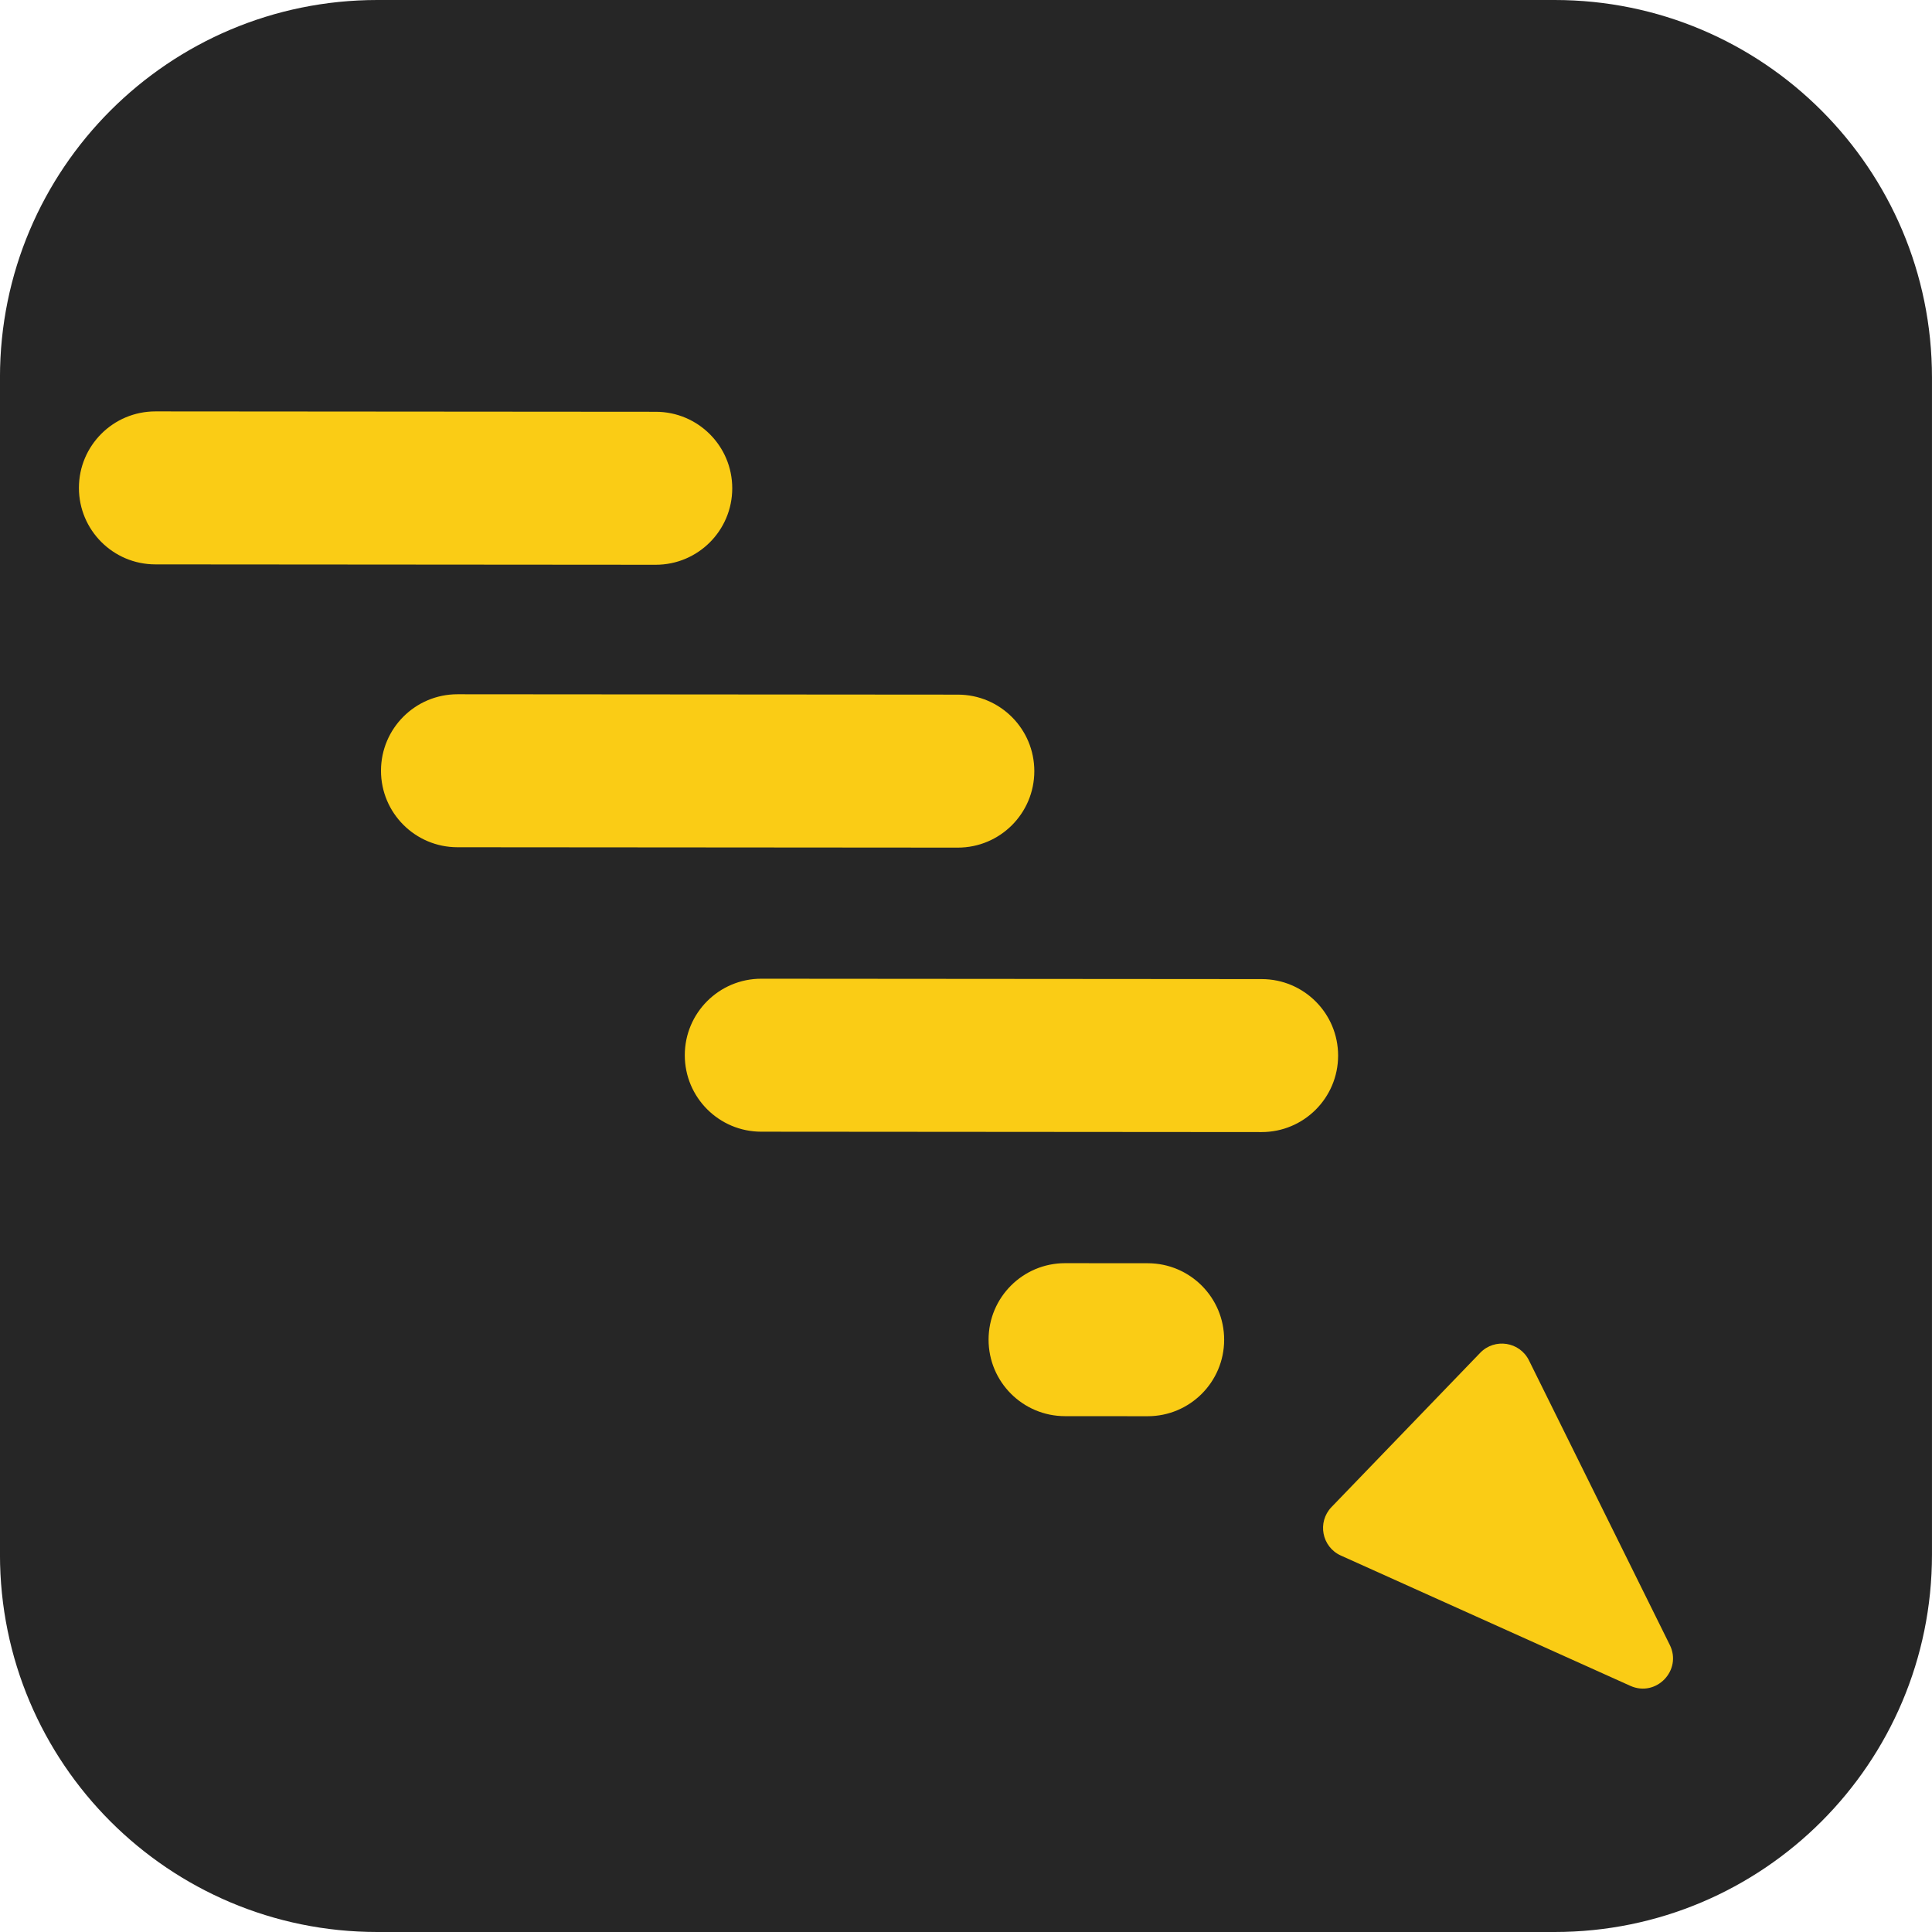
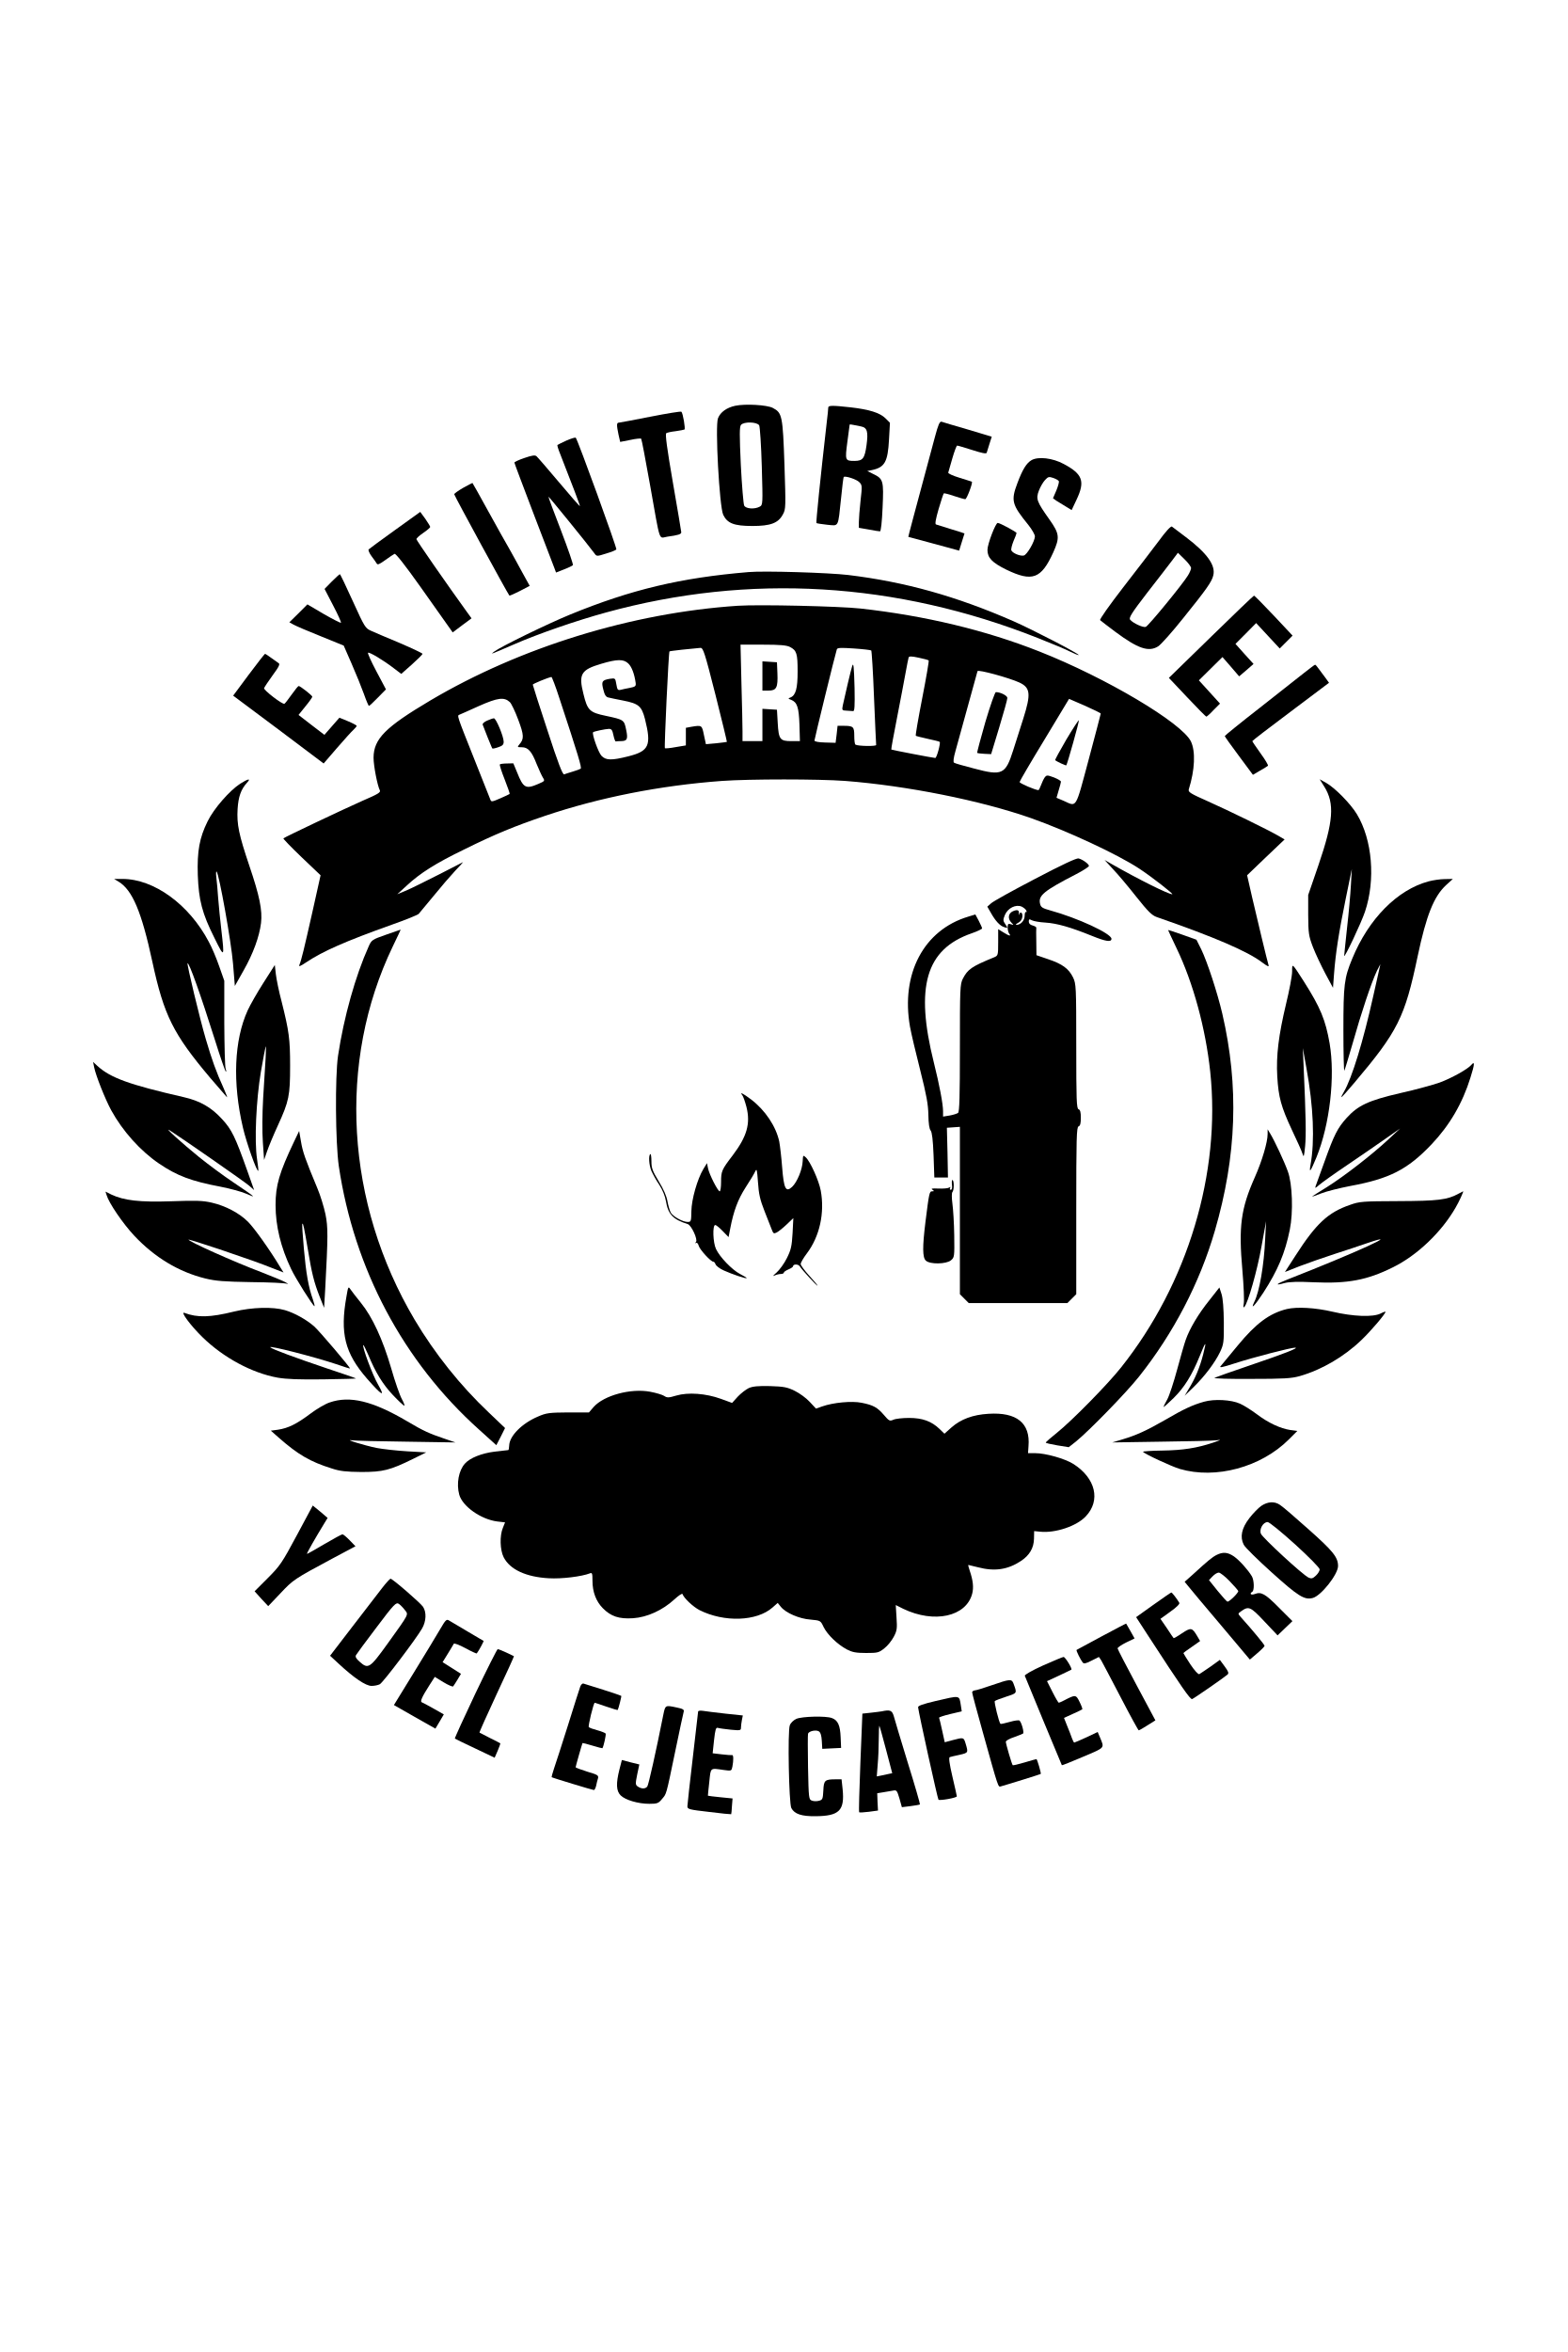
- <svg xmlns="http://www.w3.org/2000/svg" width="512" height="512" viewBox="0 0 512 512" fill="none">
-   <rect x="-0.006" y="-0" width="512" height="512" rx="100" fill="#262626" />
-   <rect x="20.93" y="109.01" width="173.138" height="40.543" rx="20.271" transform="rotate(0.0432252 20.9297 109.01)" fill="#FACC15" />
-   <rect x="100.982" y="183.969" width="173.138" height="40.543" rx="20.271" transform="rotate(0.0432252 100.982 183.969)" fill="#FACC15" />
-   <rect x="181.491" y="259.354" width="173.138" height="40.543" rx="20.271" transform="rotate(0.0432252 181.491 259.354)" fill="#FACC15" />
-   <rect x="261.998" y="334.739" width="62.431" height="40.543" rx="20.271" transform="rotate(0.0432252 261.998 334.739)" fill="#FACC15" />
-   <path d="M442.513 435.922C445.843 442.651 438.906 449.847 432.059 446.766L355.339 412.235C350.291 409.962 349.021 403.373 352.863 399.387L392.264 358.515C396.106 354.53 402.737 355.557 405.193 360.519L442.513 435.922Z" fill="#FACC15" />
+ <svg xmlns="http://www.w3.org/2000/svg" version="1.0" width="1024pt" height="1536pt" viewBox="0 0 1024 1536" preserveAspectRatio="xMidYMid meet">
+   <g transform="translate(0,1536) scale(0.1,-0.1)" fill="#000000" stroke="none">
+     <path d="M4802 12710 c-55 -12 -96 -41 -112 -81 -20 -47 9 -578 34 -631 27 -56 71 -73 191 -73 119 0 169 19 199 76 19 34 19 49 10 325 -11 319 -15 338 -76 370 -38 20 -181 28 -246 14z m157 -128 c5 -10 13 -131 17 -269 7 -247 7 -251 -14 -262 -33 -18 -90 -14 -101 7 -5 10 -15 129 -22 265 -9 198 -9 250 1 262 19 23 106 20 119 -3z" />
+     <path d="M5410 12698 c0 -7 -4 -51 -10 -98 -42 -368 -71 -652 -67 -656 2 -2 34 -7 70 -11 78 -7 70 -23 91 175 7 73 15 135 17 137 10 9 84 -15 102 -34 19 -19 19 -25 8 -121 -6 -55 -11 -118 -11 -139 l0 -38 64 -11 c35 -7 68 -12 74 -12 6 0 13 60 17 155 8 176 5 188 -62 220 l-38 19 30 6 c85 18 104 54 112 200 l6 109 -30 30 c-36 35 -104 57 -228 71 -118 13 -145 13 -145 -2z m215 -123 c40 -8 47 -35 35 -123 -12 -86 -24 -102 -79 -102 -61 0 -62 3 -46 125 8 61 15 111 15 113 0 1 11 0 25 -3 14 -3 36 -7 50 -10z" />
+     <path d="M4250 12639 c-107 -21 -201 -39 -207 -39 -16 0 -16 -15 -3 -78 l11 -48 66 13 c36 8 68 11 71 8 3 -2 29 -139 58 -302 69 -388 55 -347 112 -338 73 10 92 16 92 29 0 6 -25 153 -55 326 -38 220 -51 316 -43 321 6 4 33 10 61 13 28 4 54 9 58 11 7 5 -10 106 -20 116 -3 4 -94 -11 -201 -32z" />
+     <path d="M6107 12507 c-137 -509 -175 -652 -174 -653 1 0 76 -21 167 -45 l165 -45 17 55 c10 31 18 57 18 57 0 1 -39 14 -87 28 -49 15 -93 29 -99 31 -8 2 -2 35 17 101 16 54 31 100 34 102 2 2 32 -5 66 -17 35 -12 68 -21 74 -21 10 0 51 109 43 114 -2 1 -38 13 -81 26 -43 13 -76 28 -73 34 2 6 14 48 27 94 13 45 27 82 31 82 5 0 49 -13 99 -29 62 -20 91 -26 94 -18 2 7 10 33 18 58 l15 47 -156 47 c-87 25 -164 48 -172 51 -12 3 -22 -20 -43 -99z" />
+     <path d="M3700 12483 c-30 -14 -57 -27 -59 -29 -2 -2 5 -27 17 -56 80 -204 132 -341 130 -343 -2 -2 -63 68 -137 156 -74 88 -140 164 -147 170 -10 8 -30 5 -79 -12 -36 -12 -65 -26 -65 -30 0 -4 57 -155 126 -336 69 -180 130 -340 136 -355 l10 -27 51 20 c29 11 55 24 59 28 4 3 -31 105 -77 225 -47 121 -84 220 -82 222 2 2 260 -315 300 -370 14 -20 16 -20 76 -1 34 10 64 22 67 27 5 8 -252 715 -265 729 -3 4 -31 -5 -61 -18z" />
+     <path d="M6738 12355 c-33 -19 -59 -61 -92 -149 -44 -116 -37 -141 71 -274 24 -30 43 -64 43 -75 -1 -33 -52 -121 -73 -125 -24 -5 -74 16 -81 34 -3 8 4 35 14 60 11 25 20 49 20 53 0 7 -109 66 -123 66 -14 0 -67 -138 -67 -176 0 -52 30 -83 123 -129 170 -82 228 -61 307 113 43 96 41 121 -25 214 -83 117 -90 135 -69 189 9 24 27 55 40 69 20 22 26 23 53 14 17 -6 34 -15 37 -21 3 -5 -4 -32 -16 -61 l-22 -51 22 -16 c13 -8 41 -25 62 -38 l38 -23 32 68 c57 120 40 167 -84 233 -72 39 -166 50 -210 25z" />
+     <path d="M3025 12174 c-33 -19 -59 -38 -58 -42 3 -14 347 -645 360 -661 2 -3 32 11 68 29 l65 34 -47 85 c-25 47 -63 115 -83 151 -21 36 -84 148 -140 250 -56 102 -103 186 -104 186 0 1 -28 -14 -61 -32z" />
+     <path d="M2581 11899 c-91 -65 -169 -123 -173 -127 -4 -4 4 -24 18 -43 14 -18 29 -40 34 -48 6 -12 17 -7 56 21 27 19 54 38 61 41 7 5 71 -77 169 -215 87 -123 170 -240 184 -260 l27 -38 61 46 62 46 -34 47 c-125 173 -326 462 -326 470 0 6 20 24 45 41 25 17 45 34 45 39 0 4 -15 28 -32 53 l-33 45 -164 -118z" />
+     <path d="M7569 11827 c-42 -56 -147 -193 -234 -305 -88 -114 -154 -207 -149 -212 5 -5 50 -39 99 -76 148 -110 218 -134 280 -95 17 10 92 94 166 187 150 186 185 236 194 276 17 66 -41 146 -180 251 -44 33 -85 64 -90 68 -7 5 -41 -32 -86 -94z m211 -177 c0 -8 -9 -30 -21 -49 -34 -56 -257 -328 -275 -335 -17 -6 -83 24 -102 47 -10 12 9 43 110 174 68 87 141 182 163 211 l39 52 43 -42 c24 -23 43 -49 43 -58z" />
+     <path d="M4890 11624 c-443 -37 -767 -114 -1165 -277 -146 -60 -453 -209 -498 -243 -27 -20 -24 -19 133 49 158 69 408 155 598 207 936 257 1895 200 2822 -167 91 -36 187 -76 213 -90 27 -13 51 -23 53 -21 6 7 -301 166 -426 221 -375 164 -709 257 -1080 302 -127 15 -549 28 -650 19z" />
+     <path d="M2167 11562 l-47 -48 56 -108 c31 -59 54 -110 51 -113 -3 -2 -53 23 -112 57 l-107 63 -59 -59 -59 -58 27 -15 c16 -9 95 -43 178 -76 l150 -61 52 -119 c29 -66 65 -155 80 -197 15 -43 30 -78 33 -78 3 0 29 24 58 54 l53 54 -62 117 c-34 64 -59 119 -55 122 7 7 98 -47 167 -100 l50 -38 70 62 c38 34 69 65 69 69 0 4 -66 35 -147 70 -82 34 -166 70 -188 80 -39 17 -43 24 -120 193 -44 97 -82 177 -85 177 -3 0 -27 -22 -53 -48z" />
+     <path d="M7910 11201 l-275 -268 119 -126 c66 -70 122 -127 126 -127 3 0 25 19 47 43 l42 42 -69 76 -69 76 77 76 77 76 55 -63 54 -63 47 40 47 41 -59 65 -59 66 68 68 67 68 77 -83 77 -83 42 42 42 42 -122 130 c-68 72 -126 131 -130 131 -3 0 -130 -121 -281 -269z" />
+     <path d="M4820 11404 c-693 -46 -1422 -271 -2010 -619 -293 -174 -369 -250 -370 -373 0 -53 25 -182 41 -213 7 -14 -12 -25 -114 -69 -122 -54 -506 -236 -516 -245 -2 -3 51 -58 119 -123 l124 -118 -53 -238 c-54 -239 -72 -316 -86 -349 -5 -12 9 -6 46 19 108 72 255 137 558 245 91 32 170 64 176 71 6 7 50 60 98 118 47 58 110 131 140 163 30 31 53 57 52 57 -1 0 -71 -36 -156 -80 -85 -43 -181 -91 -214 -105 l-60 -25 60 55 c89 83 190 147 380 239 200 99 327 151 525 218 356 120 750 198 1155 228 181 13 633 13 806 0 401 -31 883 -127 1214 -243 237 -84 563 -235 707 -330 78 -51 227 -167 215 -167 -25 0 -222 98 -397 198 l-45 26 55 -60 c31 -32 99 -113 151 -179 77 -97 103 -123 135 -134 375 -130 594 -224 688 -296 35 -26 46 -31 42 -18 -10 33 -73 296 -107 442 l-33 145 122 117 123 117 -43 25 c-70 40 -313 159 -456 223 -117 52 -132 61 -127 79 40 127 45 248 14 313 -59 121 -553 415 -989 587 -351 139 -746 234 -1170 281 -137 15 -662 27 -800 18z m340 -269 c44 -23 50 -43 50 -160 0 -111 -12 -156 -47 -170 -16 -6 -16 -8 4 -15 40 -16 51 -48 55 -163 l3 -107 -56 0 c-74 0 -83 11 -89 119 l-5 86 -47 3 -48 3 0 -105 0 -106 -65 0 -65 0 0 63 c0 34 -3 176 -7 315 l-6 252 147 0 c112 0 154 -4 176 -15z m-487 -311 c43 -169 76 -308 75 -309 -2 -1 -33 -5 -70 -9 l-67 -6 -13 60 c-13 64 -13 65 -80 54 l-38 -7 0 -57 0 -58 -66 -11 c-37 -7 -69 -10 -71 -7 -5 5 24 626 30 632 2 3 150 19 202 23 18 1 28 -29 98 -305z m1018 288 c3 -4 12 -142 18 -307 7 -165 13 -304 14 -310 2 -10 -119 -8 -135 2 -5 2 -8 28 -8 58 0 59 -6 65 -70 65 l-39 0 -6 -55 -7 -56 -69 2 c-42 1 -69 6 -69 13 0 10 135 562 146 595 3 11 25 12 112 6 59 -4 110 -10 113 -13z m375 -65 c3 -3 -16 -113 -42 -246 -26 -133 -45 -243 -42 -246 2 -2 37 -11 78 -20 41 -9 76 -17 78 -20 7 -7 -19 -105 -29 -105 -12 0 -283 52 -287 55 -2 2 15 94 37 206 22 112 47 245 56 294 9 50 18 95 20 101 3 9 19 9 65 -1 34 -7 63 -15 66 -18z m-1961 -21 c22 -22 39 -68 47 -125 3 -22 -2 -26 -37 -33 -22 -4 -50 -10 -61 -13 -19 -4 -22 1 -28 36 -7 41 -7 41 -43 36 -51 -9 -56 -17 -42 -71 8 -34 17 -48 33 -51 11 -3 55 -12 96 -20 102 -20 121 -36 143 -121 43 -172 27 -209 -108 -243 -111 -28 -147 -27 -176 3 -21 22 -64 144 -55 154 7 6 79 21 103 22 18 0 23 -8 30 -42 5 -24 12 -42 16 -40 4 1 17 2 30 2 44 0 50 12 37 74 -13 65 -15 66 -132 91 -107 22 -121 36 -147 143 -33 130 -16 158 116 197 104 31 147 32 178 1z m2553 -123 c73 -34 77 -75 26 -236 -19 -61 -49 -155 -66 -207 -50 -158 -72 -168 -255 -119 -67 17 -126 34 -131 38 -7 4 -4 30 9 76 11 39 47 169 80 290 33 121 62 225 64 232 4 12 205 -43 273 -74z m-3005 -100 c125 -379 148 -456 140 -463 -4 -3 -28 -12 -52 -19 -23 -7 -49 -15 -56 -18 -10 -3 -40 74 -109 287 -53 160 -96 295 -96 299 0 5 96 45 122 50 3 0 27 -61 51 -136z m-323 -28 c10 -9 35 -61 55 -115 38 -101 39 -126 7 -162 -14 -17 -13 -18 16 -18 41 0 65 -26 97 -109 15 -36 33 -76 41 -89 14 -22 13 -23 -31 -42 -81 -35 -97 -26 -137 75 l-25 60 -41 -1 c-23 0 -45 -3 -47 -6 -3 -3 11 -47 31 -97 20 -51 35 -94 33 -96 -2 -2 -30 -15 -62 -29 -53 -23 -58 -24 -64 -8 -3 9 -51 130 -106 267 -116 291 -112 281 -95 288 7 3 65 28 128 57 122 54 163 59 200 25z m3860 -75 c0 -4 -36 -139 -79 -301 -88 -328 -76 -308 -163 -269 l-47 20 14 48 c8 26 15 52 15 57 0 6 -21 18 -46 28 -44 16 -47 16 -60 0 -7 -10 -18 -33 -24 -50 -7 -18 -14 -33 -17 -33 -19 0 -123 44 -123 53 0 5 73 130 162 276 l161 267 104 -45 c56 -25 103 -48 103 -51z" />
+     <path d="M4980 10946 l0 -96 40 0 c52 0 62 20 58 113 l-3 72 -47 3 -48 3 0 -95z" />
+     <path d="M5566 11009 c-6 -16 -51 -207 -61 -256 -6 -31 -5 -33 24 -34 17 -1 37 -2 44 -3 9 -1 11 33 9 149 -4 147 -7 172 -16 144z" />
+     <path d="M6436 10644 c-31 -108 -55 -198 -53 -201 3 -2 24 -5 48 -6 l43 -2 53 175 c29 96 53 182 53 192 0 15 -45 38 -75 38 -6 0 -36 -85 -69 -196z" />
+     <path d="M3182 10654 c-19 -8 -32 -20 -29 -27 3 -7 17 -43 32 -82 16 -38 29 -72 31 -73 1 -2 19 1 38 8 28 9 36 17 36 36 0 34 -50 154 -64 153 -6 0 -26 -7 -44 -15z" />
+     <path d="M6965 10530 c-42 -72 -75 -133 -73 -134 9 -9 70 -37 73 -34 7 9 86 290 82 294 -2 3 -39 -54 -82 -126z" />
+     <path d="M1624 10953 l-101 -136 296 -221 295 -222 87 101 c48 55 96 109 108 119 11 11 21 22 21 26 0 3 -26 17 -57 30 l-56 23 -49 -56 -49 -56 -85 65 -84 65 45 56 c25 30 45 59 45 63 0 8 -79 70 -89 70 -4 0 -24 -25 -46 -56 -22 -31 -43 -58 -47 -60 -12 -7 -138 90 -133 102 2 6 27 44 56 84 42 57 50 74 38 80 -7 5 -29 20 -48 34 -19 14 -37 26 -40 26 -3 -1 -51 -62 -107 -137z" />
+     <path d="M8520 10967 c-36 -28 -167 -132 -292 -230 -126 -98 -228 -181 -228 -184 0 -3 41 -61 92 -129 l92 -124 46 27 c25 14 48 28 52 32 4 3 -18 40 -48 81 -29 41 -54 77 -54 80 0 3 113 90 251 193 l250 188 -23 32 c-14 18 -33 44 -44 59 -10 15 -21 27 -24 27 -3 0 -34 -24 -70 -52z" />
+     <path d="M1569 10242 c-69 -45 -172 -162 -213 -246 -53 -107 -69 -194 -64 -351 6 -163 28 -250 109 -411 65 -132 66 -131 45 51 -8 66 -17 161 -21 210 -3 50 -9 110 -12 135 -3 25 -2 42 2 38 16 -15 96 -462 107 -600 l12 -147 57 101 c63 111 103 221 114 310 10 82 -10 179 -76 373 -69 205 -83 271 -77 372 5 80 22 128 61 171 28 30 10 28 -44 -6z" />
+     <path d="M8650 10223 c69 -110 60 -227 -38 -513 l-67 -195 0 -130 c1 -121 3 -136 31 -210 17 -44 54 -122 81 -173 l50 -93 7 93 c10 131 30 263 76 488 l40 195 -6 -105 c-3 -58 -14 -183 -25 -278 -10 -95 -19 -178 -19 -184 0 -21 112 216 136 288 70 209 48 470 -53 637 -41 68 -144 173 -202 205 l-41 23 30 -48z" />
+     <path d="M6762 9621 c-144 -75 -274 -147 -288 -160 l-25 -22 22 -38 c31 -56 61 -88 89 -96 24 -8 24 -7 7 19 -16 23 -16 29 -3 61 19 45 72 71 110 54 14 -7 27 -18 30 -26 3 -8 2 -12 -2 -9 -5 3 -9 -8 -9 -25 0 -30 -25 -58 -53 -59 -8 0 -4 6 10 13 16 8 26 23 28 40 3 27 -13 38 -21 15 -2 -7 -3 -5 -2 4 4 25 -9 30 -39 17 -31 -14 -35 -49 -9 -75 16 -16 16 -16 -4 -10 -17 6 -21 2 -21 -21 0 -16 5 -34 10 -40 15 -19 0 -16 -38 8 l-34 21 0 -86 c0 -85 -1 -87 -27 -98 -147 -60 -172 -78 -204 -140 -18 -35 -19 -64 -19 -451 0 -320 -3 -417 -12 -425 -7 -5 -32 -13 -55 -17 l-43 -7 0 35 c0 46 -24 174 -60 317 -124 496 -53 741 247 845 38 13 68 28 68 32 0 4 -10 27 -22 50 l-22 41 -46 -14 c-291 -87 -442 -373 -381 -719 8 -44 38 -172 67 -285 41 -163 52 -223 53 -291 1 -56 6 -92 15 -102 9 -12 15 -61 19 -162 l5 -145 45 0 44 0 -3 163 -4 162 43 3 42 3 0 -546 0 -547 29 -29 29 -29 322 0 322 0 29 29 29 29 0 545 c0 475 2 546 15 551 11 4 15 20 15 56 0 36 -4 52 -15 56 -13 5 -15 60 -15 412 0 392 -1 407 -21 449 -28 57 -70 88 -163 119 l-76 26 -1 86 c-1 48 -1 90 0 94 0 4 -10 10 -24 14 -16 4 -25 13 -25 25 0 17 3 18 20 9 12 -6 51 -13 88 -15 77 -5 164 -30 305 -87 91 -37 127 -42 127 -19 0 34 -220 136 -402 186 -47 13 -59 20 -64 41 -14 55 22 85 235 195 47 24 84 49 84 54 -1 13 -41 42 -68 49 -13 3 -106 -40 -283 -133z" />
+     <path d="M775 9602 c90 -55 150 -197 220 -522 76 -352 136 -472 378 -759 55 -64 103 -120 109 -126 5 -5 -5 22 -22 60 -48 105 -77 187 -116 320 -39 132 -124 488 -119 494 9 9 84 -200 179 -501 34 -109 66 -201 70 -205 5 -5 5 3 0 17 -5 14 -8 149 -9 300 l0 275 -33 94 c-18 52 -48 124 -68 160 -128 244 -358 411 -564 411 l-55 0 30 -18z" />
+     <path d="M9331 9604 c-204 -55 -391 -244 -498 -504 -53 -128 -58 -170 -58 -467 0 -150 3 -269 6 -265 3 4 27 84 54 177 56 199 122 397 159 475 15 30 25 48 22 40 -2 -9 -23 -101 -46 -205 -66 -297 -139 -534 -191 -624 -11 -18 -19 -35 -17 -36 2 -2 39 40 83 92 286 338 331 428 415 828 57 269 106 391 186 465 l44 40 -53 -1 c-28 0 -76 -7 -106 -15z" />
+     <path d="M2522 9256 c-91 -32 -95 -34 -114 -77 -86 -191 -162 -461 -200 -714 -20 -137 -17 -568 5 -720 100 -672 421 -1277 916 -1721 l113 -102 29 56 28 56 -107 102 c-186 176 -352 384 -484 606 -451 762 -505 1682 -143 2436 30 61 53 112 52 111 -1 0 -44 -15 -95 -33z" />
+     <path d="M7630 9286 c0 -2 25 -55 55 -118 109 -226 190 -525 220 -806 71 -662 -147 -1385 -582 -1932 -86 -109 -320 -347 -417 -425 -41 -33 -75 -62 -75 -66 -1 -3 33 -11 75 -18 l75 -12 47 37 c86 70 328 318 412 424 225 283 396 611 495 951 143 490 159 945 49 1419 -32 137 -98 338 -137 419 l-32 64 -92 33 c-51 18 -93 32 -93 30z" />
+     <path d="M1721 8942 c-41 -64 -87 -145 -103 -180 -89 -195 -100 -473 -31 -767 23 -99 91 -290 100 -281 2 2 -2 37 -8 77 -18 116 -6 385 25 569 15 85 29 160 31 165 3 6 3 -28 0 -75 -3 -47 -10 -164 -16 -260 -6 -104 -7 -221 -2 -290 l8 -115 19 55 c10 30 42 107 71 170 73 159 80 195 80 390 0 174 -7 226 -56 421 -17 63 -33 143 -37 176 l-7 61 -74 -116z" />
+     <path d="M8440 9015 c0 -28 -18 -123 -40 -213 -48 -202 -65 -335 -57 -472 8 -136 25 -198 96 -350 33 -69 64 -138 69 -155 8 -26 10 -21 17 50 7 72 5 190 -10 525 l-5 115 24 -133 c45 -247 55 -473 26 -630 -10 -58 0 -44 39 50 87 214 123 526 86 744 -27 154 -60 234 -168 404 -79 123 -77 122 -77 65z" />
+     <path d="M615 8390 c11 -55 72 -208 111 -280 75 -137 191 -266 313 -349 118 -80 211 -115 402 -151 61 -12 136 -32 168 -46 70 -31 64 -26 -84 74 -66 44 -167 119 -225 166 -110 89 -230 198 -193 175 73 -46 493 -338 520 -362 l33 -29 -45 127 c-79 222 -101 268 -165 337 -69 76 -144 119 -250 143 -358 82 -478 126 -564 204 l-28 26 7 -35z" />
+     <path d="M9610 8405 c-23 -27 -128 -86 -207 -115 -43 -15 -159 -47 -258 -69 -207 -48 -275 -80 -350 -163 -58 -65 -80 -107 -143 -283 -28 -77 -54 -149 -58 -160 -6 -17 -3 -16 22 6 16 14 101 75 189 134 88 60 201 137 250 172 l90 63 -75 -70 c-107 -100 -289 -241 -402 -312 -54 -33 -98 -61 -98 -63 0 -1 26 8 59 21 32 13 119 35 192 49 255 47 373 107 529 271 119 125 203 269 255 437 28 88 29 111 5 82z" />
+     <path d="M4849 8207 c6 -8 18 -42 27 -77 27 -108 3 -192 -90 -315 -72 -94 -76 -104 -76 -174 0 -34 -4 -61 -9 -61 -12 0 -67 108 -76 149 l-7 35 -24 -39 c-39 -65 -77 -198 -78 -275 -1 -66 -2 -70 -24 -70 -32 0 -94 34 -110 60 -7 12 -17 46 -22 74 -6 35 -25 79 -57 131 -41 68 -48 86 -48 131 0 28 -3 50 -7 47 -13 -7 -9 -72 7 -110 9 -20 31 -61 51 -90 22 -34 38 -73 44 -108 14 -85 46 -119 142 -149 24 -7 68 -102 54 -117 -8 -9 -8 -10 0 -6 7 4 14 -4 18 -19 7 -25 79 -104 96 -104 5 0 11 -8 14 -17 4 -10 27 -28 54 -40 53 -24 144 -55 149 -50 2 2 -18 14 -43 27 -52 27 -133 111 -157 163 -20 41 -24 157 -5 157 6 0 28 -18 49 -40 l38 -39 11 57 c22 114 50 189 100 267 29 44 57 91 63 105 10 21 12 12 18 -70 5 -76 13 -114 43 -190 21 -52 42 -107 48 -122 9 -24 13 -26 31 -17 12 6 42 30 66 53 l43 41 -5 -99 c-5 -84 -10 -108 -37 -162 -17 -35 -48 -77 -68 -95 -20 -17 -27 -26 -15 -20 12 6 31 11 42 11 12 0 21 4 21 9 0 5 14 14 30 21 17 7 30 16 30 20 0 16 35 16 45 -1 13 -22 115 -132 115 -125 0 4 -25 33 -55 66 -30 33 -55 67 -55 75 0 9 18 40 40 69 84 111 118 265 91 411 -12 65 -69 191 -98 217 -17 16 -18 14 -20 -26 -2 -53 -36 -136 -69 -167 -41 -38 -54 -13 -65 127 -5 66 -14 142 -19 169 -21 99 -92 205 -184 275 -53 40 -78 52 -57 27z" />
+     <path d="M8280 7954 c0 -53 -36 -175 -84 -283 -91 -205 -106 -321 -81 -605 9 -103 13 -202 9 -220 -4 -21 -3 -28 4 -21 23 23 85 241 112 395 l30 165 -6 -115 c-7 -171 -38 -348 -71 -412 -28 -58 4 -24 59 60 94 145 142 258 173 412 23 112 17 300 -13 380 -22 62 -86 199 -114 245 l-18 30 0 -31z" />
+     <path d="M1921 7905 c-97 -204 -121 -286 -121 -415 0 -136 34 -276 101 -416 28 -61 144 -244 153 -244 3 0 -2 19 -10 43 -29 81 -45 172 -59 331 -8 88 -13 162 -10 164 5 6 11 -21 36 -168 25 -153 40 -214 77 -308 l29 -73 7 118 c19 355 19 407 2 493 -10 47 -33 123 -53 170 -80 192 -96 238 -107 305 l-12 69 -33 -69z" />
+     <path d="M6218 7624 c3 -21 0 -34 -7 -34 -7 0 -9 5 -5 12 5 7 3 8 -7 2 -8 -5 -39 -7 -69 -6 -40 2 -51 0 -40 -7 13 -9 13 -11 -1 -11 -18 0 -20 -8 -44 -200 -20 -163 -20 -233 3 -253 27 -25 132 -23 163 2 23 19 24 23 22 163 -1 78 -7 172 -12 208 -5 38 -5 69 0 75 11 11 12 72 1 79 -4 2 -6 -11 -4 -30z" />
+     <path d="M696 7556 c15 -52 106 -186 182 -267 133 -141 289 -235 462 -278 70 -17 123 -21 300 -24 118 -1 224 -6 235 -11 11 -4 7 0 -8 9 -16 9 -85 38 -155 65 -183 69 -489 206 -480 215 1 1 93 -27 203 -64 197 -67 257 -88 363 -130 l54 -21 -23 37 c-68 113 -168 253 -209 294 -57 57 -146 104 -237 125 -56 13 -102 15 -263 9 -209 -7 -310 5 -393 44 l-38 19 7 -22z" />
+     <path d="M9528 7565 c-74 -41 -136 -48 -393 -49 -235 -1 -254 -2 -318 -25 -142 -49 -220 -121 -355 -331 l-69 -107 96 38 c53 20 155 56 226 79 72 23 168 55 214 71 254 87 -80 -65 -517 -236 -79 -31 -89 -43 -21 -24 30 8 89 10 190 5 222 -10 349 14 516 97 158 77 319 230 411 391 21 35 54 107 49 106 -1 -1 -14 -7 -29 -15z" />
+     <path d="M2263 6893 c-43 -240 -11 -369 134 -536 98 -112 122 -125 73 -40 -37 64 -106 250 -97 259 2 2 16 -26 32 -63 48 -116 94 -192 162 -264 36 -38 69 -69 74 -69 4 0 -3 19 -16 43 -13 23 -45 114 -70 202 -55 188 -122 333 -197 426 -30 37 -61 77 -69 89 -14 21 -15 18 -26 -47z" />
+     <path d="M7899 6868 c-71 -88 -128 -184 -154 -258 -9 -25 -34 -112 -56 -194 -22 -82 -51 -170 -64 -194 -14 -25 -25 -47 -25 -50 0 -4 30 23 66 58 71 70 120 150 170 273 41 102 47 105 23 12 -22 -86 -53 -159 -94 -225 l-27 -45 57 55 c73 71 141 161 174 230 24 51 26 64 25 195 -1 91 -6 155 -15 184 l-14 43 -66 -84z" />
+     <path d="M1530 6795 c-158 -39 -240 -41 -325 -9 -30 12 39 -82 117 -158 137 -134 324 -235 492 -265 59 -10 140 -13 298 -11 119 2 215 4 213 6 -1 2 -88 32 -191 66 -207 70 -354 124 -368 137 -17 16 287 -62 431 -110 48 -17 88 -29 89 -28 4 5 -201 246 -234 275 -52 45 -127 87 -191 106 -79 23 -214 19 -331 -9z" />
+     <path d="M8405 6811 c-113 -28 -201 -93 -322 -240 -53 -64 -103 -124 -110 -133 -11 -12 11 -8 94 19 117 38 368 103 393 102 27 -1 -70 -39 -294 -115 -121 -41 -225 -78 -233 -82 -7 -5 100 -8 239 -7 214 0 263 3 317 18 144 41 291 127 404 236 62 59 157 171 157 184 0 3 -15 -2 -32 -11 -50 -25 -179 -20 -315 12 -112 26 -231 33 -298 17z" />
+     <path d="M4891 6295 c-19 -9 -51 -34 -72 -56 l-37 -41 -74 27 c-97 35 -213 44 -291 21 -50 -15 -60 -15 -79 -2 -13 8 -53 20 -91 27 -127 24 -302 -24 -369 -99 l-31 -36 -136 0 c-123 -1 -142 -3 -197 -27 -104 -44 -186 -126 -188 -189 -1 -17 -3 -30 -6 -30 -3 0 -43 -5 -89 -10 -86 -11 -161 -41 -194 -78 -41 -45 -57 -132 -37 -204 22 -76 141 -160 247 -174 l52 -6 -14 -35 c-22 -52 -19 -146 5 -193 41 -80 146 -129 295 -137 83 -5 214 11 268 32 15 6 17 0 17 -48 0 -73 23 -134 67 -179 53 -54 106 -72 198 -66 92 6 193 52 270 123 27 25 51 41 53 35 9 -27 69 -83 111 -105 161 -81 374 -74 477 17 l34 30 20 -25 c32 -40 121 -79 195 -84 64 -6 65 -6 85 -49 25 -50 90 -113 152 -146 35 -18 59 -23 125 -23 76 0 84 2 120 31 21 16 48 50 61 75 21 39 23 54 18 125 l-5 82 50 -25 c201 -96 409 -51 449 98 11 41 6 88 -16 152 -7 20 -11 37 -9 37 2 0 30 -7 62 -15 110 -29 196 -16 282 41 56 37 84 85 85 146 l1 49 40 -4 c98 -10 237 36 297 100 99 104 65 249 -80 342 -55 35 -182 71 -251 71 l-46 0 3 45 c13 152 -77 224 -262 212 -101 -6 -180 -35 -241 -89 l-46 -41 -32 31 c-52 50 -111 72 -199 72 -42 0 -89 -5 -103 -12 -23 -10 -28 -8 -61 31 -43 50 -70 65 -146 80 -63 13 -185 2 -258 -24 l-40 -14 -41 44 c-23 25 -67 57 -98 72 -49 24 -70 28 -161 31 -78 2 -114 -2 -139 -13z" />
+     <path d="M2153 6201 c-28 -9 -86 -43 -128 -75 -88 -66 -143 -93 -210 -103 l-46 -6 52 -46 c125 -110 205 -157 346 -201 54 -18 94 -22 193 -23 141 0 187 11 339 86 l85 42 -123 7 c-68 4 -158 14 -201 22 -86 18 -219 59 -160 50 19 -3 179 -7 355 -9 l320 -5 -70 24 c-101 34 -139 51 -245 114 -226 133 -375 169 -507 123z" />
+     <path d="M7865 6206 c-75 -21 -133 -48 -251 -117 -127 -73 -192 -102 -282 -129 l-67 -20 320 5 c176 2 338 6 360 9 35 5 32 3 -20 -15 -108 -36 -198 -50 -331 -52 -73 -1 -130 -5 -128 -8 7 -13 189 -97 240 -112 235 -69 531 11 713 193 l55 55 -45 6 c-66 10 -145 47 -219 103 -36 27 -85 58 -110 69 -57 26 -168 32 -235 13z" />
+     <path d="M8239 5526 c-19 -13 -54 -49 -78 -80 -51 -66 -63 -123 -37 -174 9 -18 92 -99 184 -182 171 -154 212 -180 266 -166 54 13 166 154 166 209 0 57 -32 97 -193 240 -87 78 -171 150 -186 159 -36 25 -80 22 -122 -6z m221 -252 c90 -82 160 -153 160 -163 0 -10 -11 -28 -25 -41 -20 -19 -29 -21 -47 -13 -38 17 -302 261 -312 287 -12 30 15 76 44 76 11 0 88 -63 180 -146z" />
+     <path d="M1939 5334 c-97 -181 -110 -200 -190 -280 l-86 -86 44 -49 45 -48 80 84 c83 88 88 92 336 225 l154 82 -38 39 c-21 22 -42 39 -47 39 -5 0 -59 -29 -120 -65 -60 -36 -111 -64 -112 -63 -3 3 56 106 116 204 l19 31 -48 41 -49 40 -104 -194z" />
+     <path d="M7946 5205 c-29 -15 -58 -39 -154 -127 l-54 -48 22 -27 c12 -16 108 -130 213 -254 l191 -227 48 41 c26 22 48 44 48 49 0 7 -79 103 -154 186 -21 24 -21 24 -1 38 51 37 62 33 154 -65 l86 -91 48 46 49 47 -88 88 c-91 92 -116 105 -158 89 -25 -9 -37 2 -16 15 14 9 12 76 -3 101 -25 42 -81 104 -116 129 -42 29 -73 31 -115 10z m85 -170 c30 -31 55 -60 57 -65 4 -10 -57 -70 -70 -70 -4 0 -33 32 -64 70 l-57 71 23 24 c13 14 31 25 41 25 9 0 41 -25 70 -55z" />
+     <path d="M2495 4988 c-27 -35 -114 -148 -194 -252 l-145 -189 55 -51 c101 -94 178 -146 216 -146 19 0 43 5 54 11 21 11 237 296 276 364 27 47 30 106 6 142 -18 26 -199 183 -212 183 -4 0 -30 -28 -56 -62z m149 -142 c25 -32 32 -19 -113 -221 -116 -161 -126 -167 -182 -117 -24 21 -30 33 -23 44 5 9 65 90 134 181 115 153 127 164 145 153 10 -7 28 -25 39 -40z" />
+     <path d="M7533 4879 l-112 -80 76 -117 c222 -342 278 -422 290 -418 15 6 212 143 231 160 10 9 6 20 -19 54 l-31 42 -61 -44 c-34 -23 -67 -46 -73 -49 -7 -4 -31 23 -58 63 -25 38 -46 72 -46 74 0 2 25 21 55 41 l54 38 -17 29 c-35 60 -42 61 -101 22 -29 -20 -54 -34 -55 -32 -2 2 -22 31 -44 65 l-42 61 65 47 c41 29 63 51 58 58 -16 27 -47 67 -52 67 -3 0 -56 -37 -118 -81z" />
+     <path d="M2873 4717 c-23 -40 -100 -166 -171 -282 l-129 -210 135 -77 136 -77 28 47 27 46 -67 38 c-37 21 -71 39 -77 41 -12 5 1 35 49 110 l36 56 57 -35 c31 -19 60 -31 63 -27 4 5 17 25 29 45 l22 37 -60 38 -60 38 34 55 c19 30 36 60 39 65 2 6 36 -7 75 -28 40 -22 74 -37 75 -35 15 19 47 80 45 82 -2 1 -49 28 -104 61 -55 32 -109 64 -120 71 -18 12 -23 8 -62 -59z" />
+     <path d="M7195 4673 c-88 -47 -161 -87 -163 -88 -4 -4 26 -64 40 -82 8 -10 21 -7 58 12 l48 24 15 -22 c7 -12 64 -120 126 -239 62 -120 116 -218 119 -218 4 0 30 15 58 33 l51 32 -123 230 c-68 127 -124 235 -124 240 0 6 25 23 55 38 l56 27 -27 48 c-15 26 -28 48 -28 49 -1 1 -73 -37 -161 -84z" />
+     <path d="M3105 4300 c-76 -160 -136 -292 -134 -294 2 -2 62 -31 132 -64 l128 -61 20 46 c11 25 18 47 17 48 -2 2 -32 17 -68 35 -36 18 -66 34 -68 35 -2 2 49 115 112 251 64 136 115 248 113 248 -1 1 -23 11 -50 24 -26 12 -51 22 -56 22 -4 0 -70 -131 -146 -290z" />
+     <path d="M6812 4483 c-71 -32 -121 -61 -118 -67 2 -6 57 -139 122 -296 65 -157 119 -286 120 -288 1 -2 63 23 138 55 148 63 141 54 110 129 l-14 33 -74 -35 c-41 -19 -77 -34 -79 -34 -3 0 -9 12 -15 28 -5 15 -19 51 -31 80 l-21 53 57 26 c32 14 60 28 62 30 3 2 -5 24 -17 48 -24 49 -27 49 -102 10 -16 -8 -31 -15 -34 -15 -3 0 -22 32 -41 70 l-36 71 78 36 c43 20 79 38 81 39 8 5 -40 84 -51 83 -6 0 -67 -26 -135 -56z" />
+     <path d="M6480 4355 c-52 -18 -103 -34 -112 -34 -10 -1 -18 -7 -18 -13 0 -7 31 -123 69 -258 105 -376 100 -361 119 -356 54 15 258 79 260 81 4 4 -23 96 -28 97 -3 0 -38 -10 -78 -22 -41 -12 -75 -20 -77 -18 -6 6 -45 140 -45 153 0 7 24 21 53 30 28 10 55 21 60 24 7 7 -9 69 -23 84 -4 5 -33 1 -64 -8 -32 -9 -59 -15 -61 -13 -10 10 -43 144 -37 149 4 4 38 17 75 29 73 24 71 20 46 88 -11 28 -24 27 -139 -13z" />
+     <path d="M3790 4345 c-5 -13 -41 -127 -80 -252 -40 -125 -80 -252 -91 -282 -10 -30 -17 -56 -16 -57 4 -4 268 -84 276 -84 5 0 11 12 15 28 3 15 8 37 12 48 5 20 -2 24 -70 44 -42 13 -76 26 -76 29 0 5 42 153 45 158 0 1 30 -6 65 -17 35 -11 65 -18 65 -17 9 15 25 90 21 96 -3 4 -27 14 -53 21 -27 7 -52 16 -57 21 -6 5 31 159 39 159 1 0 35 -11 75 -25 40 -14 74 -24 75 -22 5 9 26 90 23 92 -2 2 -55 20 -118 40 -63 20 -121 38 -128 40 -7 3 -17 -6 -22 -20z" />
+     <path d="M6110 4251 c-84 -20 -115 -31 -113 -41 4 -38 127 -596 133 -603 7 -8 120 12 120 22 0 3 -13 61 -29 129 -20 86 -25 125 -17 127 6 2 35 9 64 15 57 13 57 14 40 71 -13 44 -13 44 -85 25 l-52 -14 -17 77 c-9 42 -18 79 -20 83 -2 3 30 14 72 24 l76 18 -6 40 c-11 67 -2 65 -166 27z" />
+     <path d="M4333 4163 c-49 -246 -97 -460 -105 -470 -13 -17 -39 -16 -62 0 -16 11 -16 18 -4 78 l14 66 -57 14 -57 15 -16 -62 c-23 -92 -21 -140 8 -169 30 -30 114 -55 187 -55 51 0 60 3 82 30 31 37 26 16 87 310 28 135 53 252 56 262 4 13 -6 19 -46 27 -75 16 -74 16 -87 -46z" />
+     <path d="M4560 4182 c0 -5 -16 -142 -35 -303 -19 -162 -35 -303 -35 -315 0 -19 10 -22 142 -37 78 -10 142 -16 144 -15 1 2 4 26 5 53 l4 50 -80 8 c-43 4 -80 9 -81 10 0 1 3 41 9 90 10 96 4 91 94 78 51 -7 51 -7 57 22 8 41 7 77 -1 75 -5 -1 -35 1 -68 5 l-60 7 9 85 c8 71 12 85 25 81 9 -3 46 -8 84 -12 63 -6 67 -5 67 14 0 11 3 33 6 49 l6 30 -114 12 c-62 7 -128 15 -145 18 -19 3 -33 1 -33 -5z" />
+     <path d="M5760 4184 c-8 -1 -40 -6 -71 -9 l-56 -6 -13 -320 c-7 -175 -11 -321 -8 -324 2 -3 31 -1 64 3 l59 8 -3 56 -2 57 37 6 c21 4 50 9 65 11 25 5 27 2 43 -51 l16 -57 57 7 c31 4 59 9 61 11 2 2 -33 124 -79 271 -45 148 -87 285 -92 306 -11 37 -24 43 -78 31z m28 -252 l40 -152 -24 -5 c-13 -3 -36 -8 -51 -11 l-26 -5 6 77 c4 42 7 118 7 167 0 50 2 88 4 86 2 -2 22 -73 44 -157z" />
+     <path d="M5202 4135 c-18 -8 -37 -26 -43 -42 -15 -38 -6 -511 10 -541 21 -39 67 -54 157 -53 156 1 192 37 178 176 l-7 65 -36 0 c-74 0 -80 -6 -83 -73 -3 -55 -5 -61 -28 -67 -14 -4 -35 -4 -47 1 -20 7 -21 15 -25 216 -2 114 -2 214 0 221 6 17 52 27 71 15 11 -7 17 -28 19 -62 l3 -52 61 3 62 3 -3 70 c-3 77 -18 111 -57 125 -39 15 -194 11 -232 -5z" />
+   </g>
</svg>
